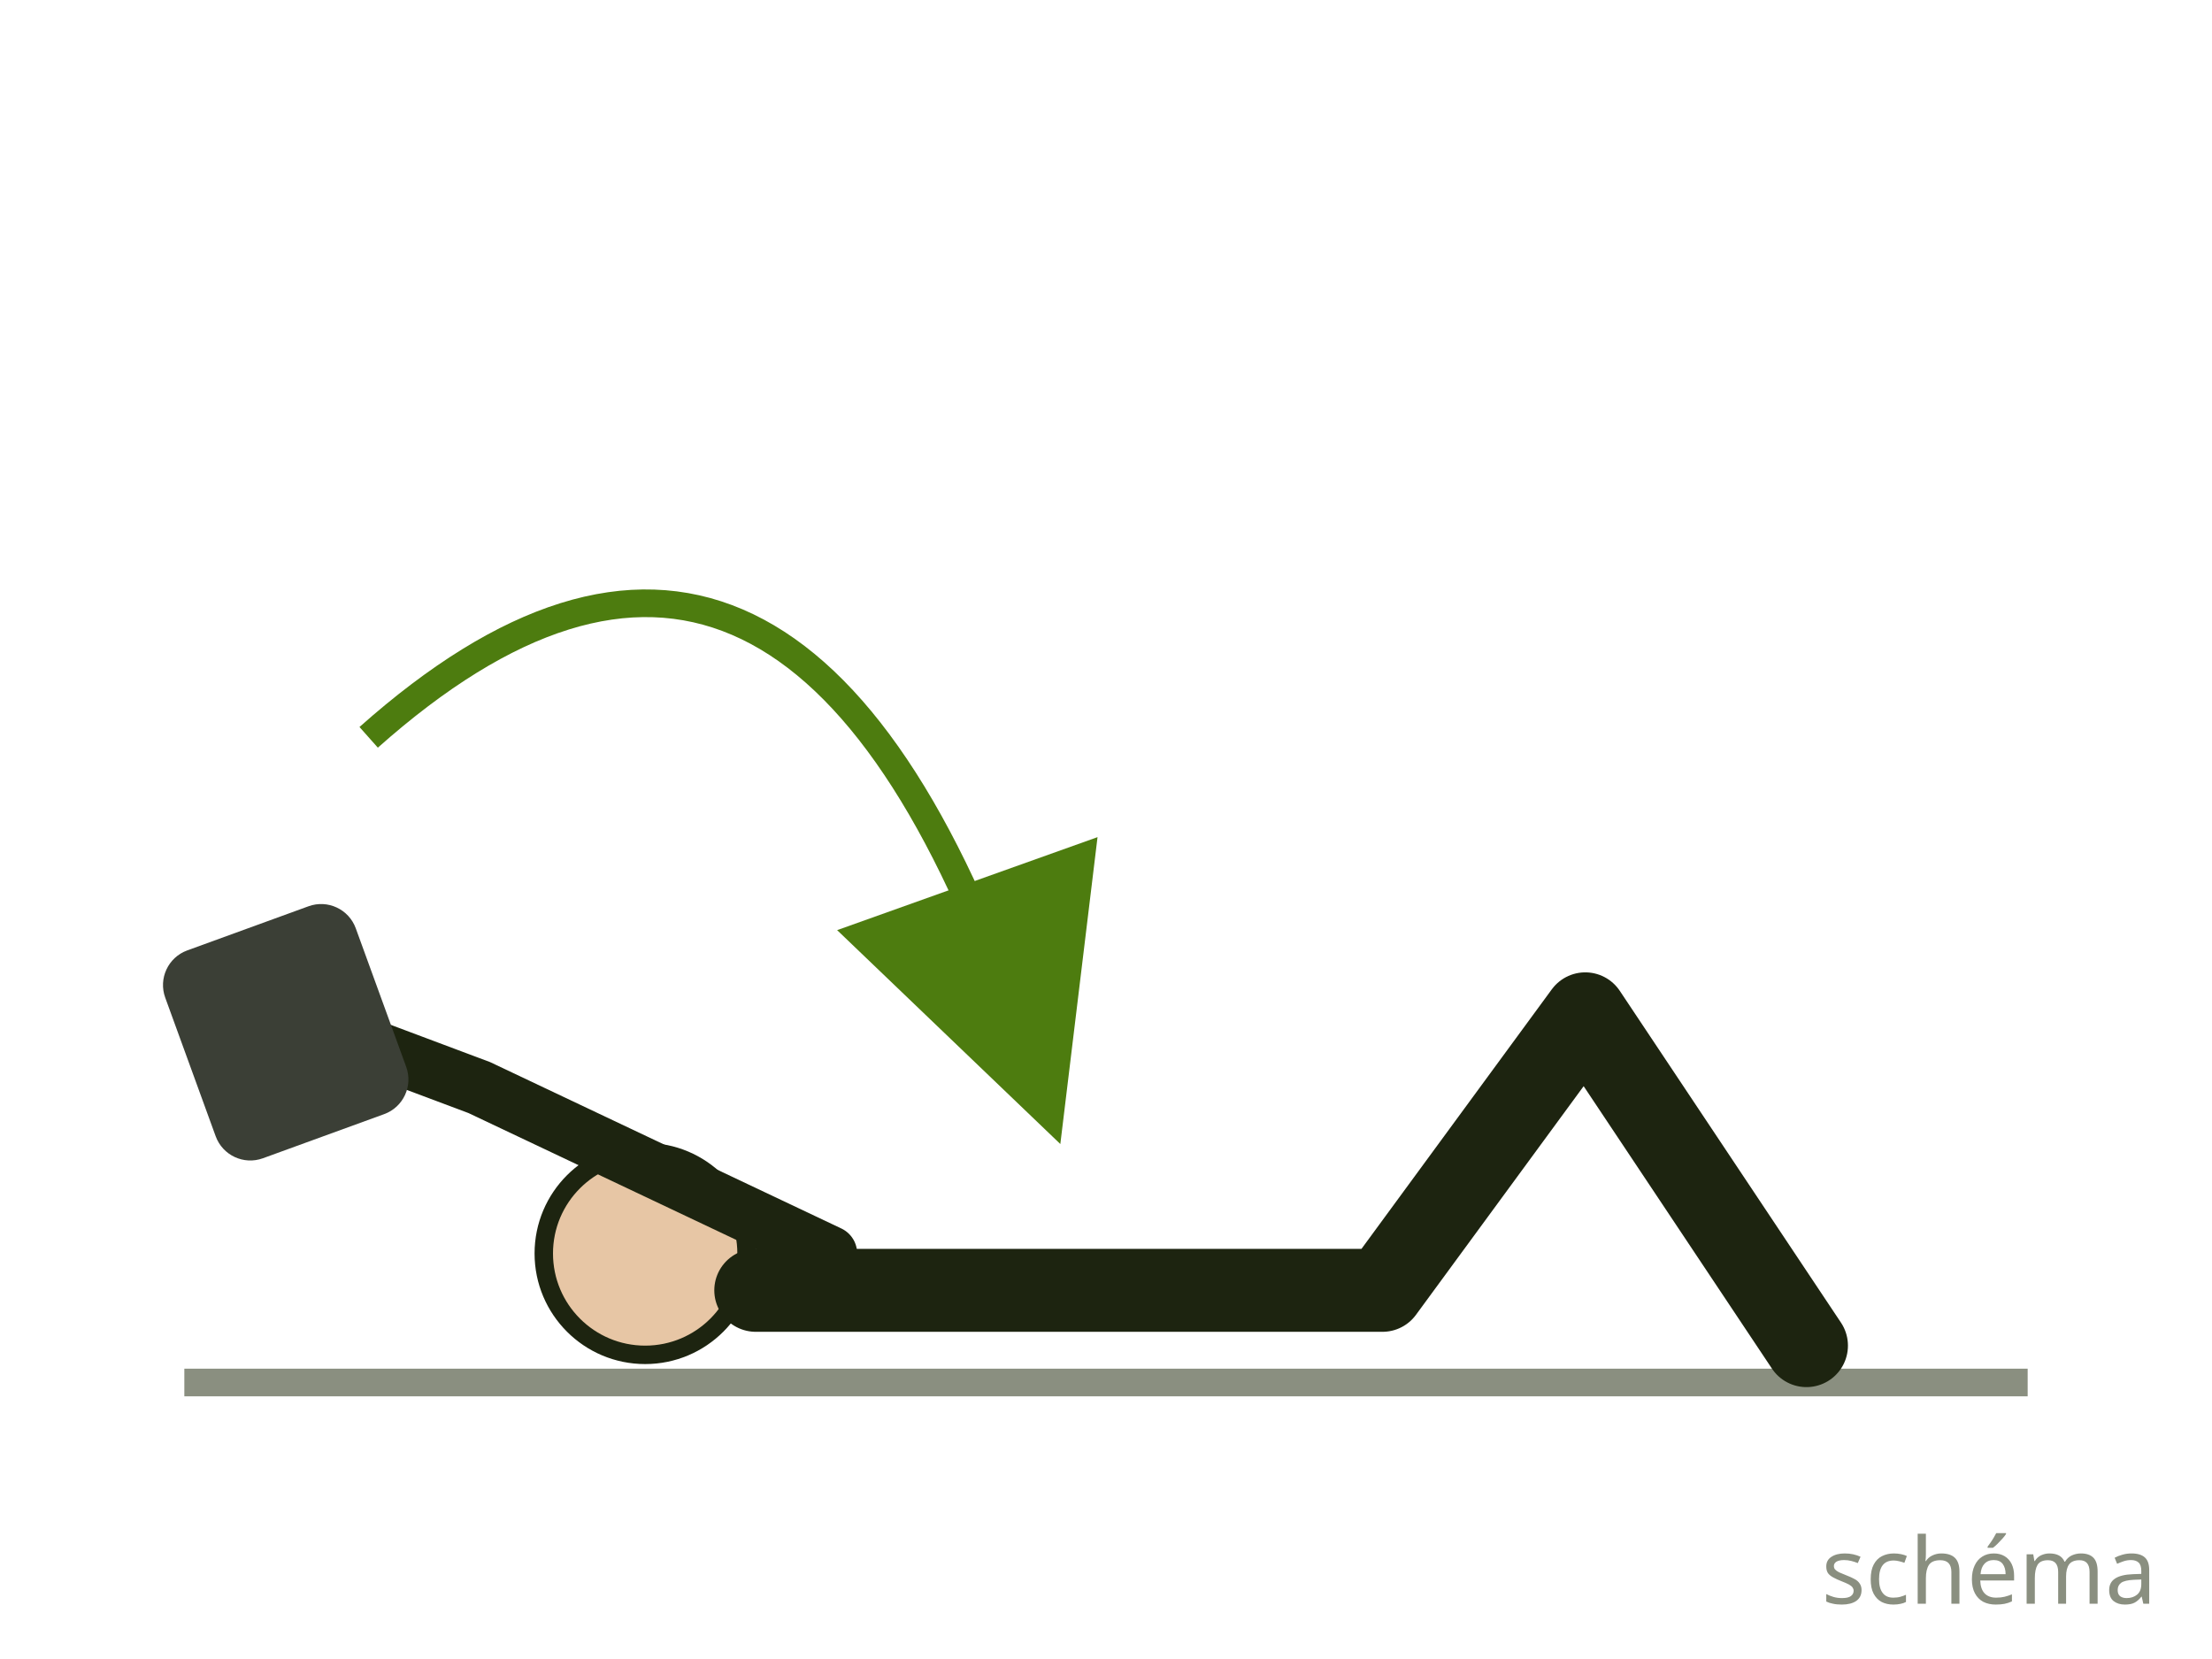
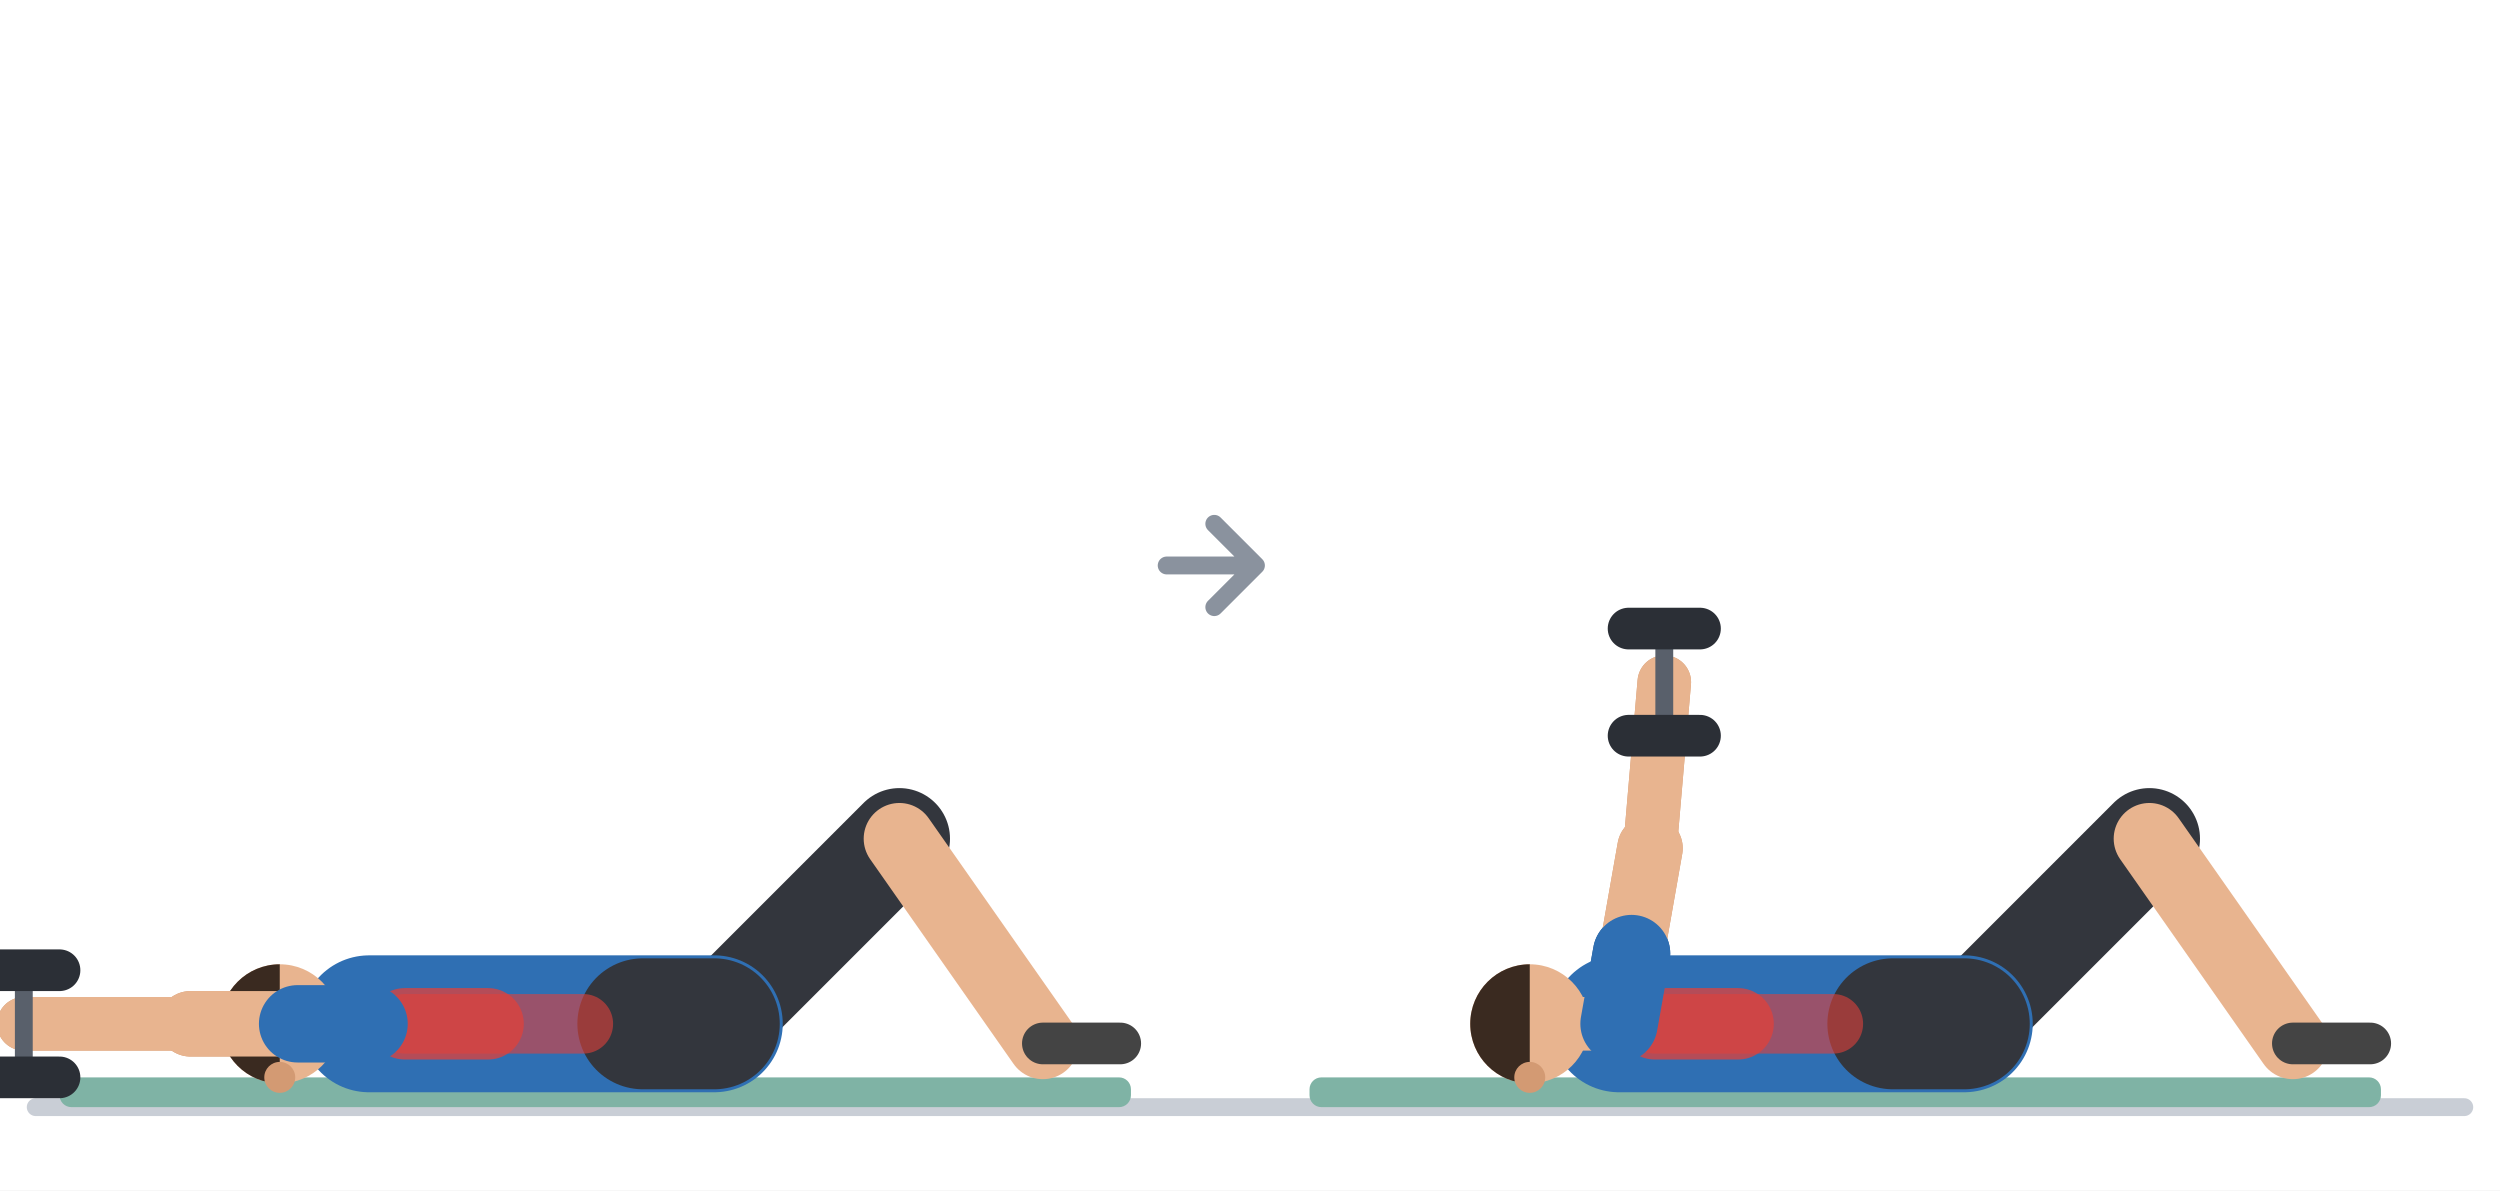
- <svg xmlns="http://www.w3.org/2000/svg" viewBox="0 0 240 180" width="240" height="180">
-   <rect width="240" height="180" fill="#fff" />
-   <defs>
-     <marker id="f" markerWidth="10" markerHeight="10" refX="5" refY="5" orient="auto">
-       <path d="M0 0 L10 5 L0 10 z" fill="#4d7c0f" />
-     </marker>
-   </defs>
-   <line x1="20" y1="150" x2="220" y2="150" stroke="#8a8f80" stroke-width="3" />
-   <circle cx="70" cy="136" r="11" fill="#e7c6a5" stroke="#1d2410" stroke-width="2" />
-   <path d="M82 140 L150 140 L172 110 L196 146" fill="none" stroke="#1d2410" stroke-width="9" stroke-linecap="round" stroke-linejoin="round" />
-   <path d="M90 136 L52 118 L36 112" fill="none" stroke="#1d2410" stroke-width="6" stroke-linecap="round" />
-   <rect x="20" y="100" width="22" height="24" rx="4" fill="#3b3f36" transform="rotate(-20 31 112)" />
-   <path d="M40 80 Q85 40 110 110" fill="none" stroke="#4d7c0f" stroke-width="3" marker-end="url(#f)" />
-   <text x="234" y="174" text-anchor="end" font-size="10" fill="#8a8f80" font-family="sans-serif">schéma</text>
+ <svg xmlns="http://www.w3.org/2000/svg" viewBox="0 0 420 200">
+   <rect width="420" height="200" fill="#fff" />
+   <line x1="6" y1="186" x2="414" y2="186" stroke="#c9ced6" stroke-width="3" stroke-linecap="round" />
+   <g transform="translate(0,0)">
+     <rect x="10" y="181" width="180" height="5" rx="2" fill="#7fb3a5" />
+     <line x1="62.0" y1="172.0" x2="32.0" y2="172.0" stroke="#d39a73" stroke-width="11" stroke-linecap="round" opacity="1" />
+     <line x1="62.0" y1="172.0" x2="50.0" y2="172.0" stroke="#24568c" stroke-width="13" stroke-linecap="round" opacity="1" />
+     <line x1="32.0" y1="172.0" x2="4.0" y2="172.0" stroke="#d39a73" stroke-width="9" stroke-linecap="round" opacity="1" />
+     <line x1="120.0" y1="172.0" x2="151.1" y2="140.9" stroke="#33363d" stroke-width="17" stroke-linecap="round" opacity="1" />
+     <line x1="151.1" y1="140.9" x2="175.2" y2="175.3" stroke="#e8b48f" stroke-width="12" stroke-linecap="round" opacity="1" />
+     <line x1="175.2" y1="175.3" x2="188.2" y2="175.3" stroke="#444" stroke-width="7" stroke-linecap="round" opacity="1" />
+     <line x1="120.0" y1="172.0" x2="62.0" y2="172.0" stroke="#2f6fb3" stroke-width="23" stroke-linecap="round" opacity="1" />
+     <line x1="120.0" y1="172.0" x2="108.0" y2="172.0" stroke="#33363d" stroke-width="22" stroke-linecap="round" opacity="1" />
+     <line x1="62.0" y1="172.0" x2="55.0" y2="172.0" stroke="#e8b48f" stroke-width="9" stroke-linecap="round" opacity="1" />
+     <circle cx="47.0" cy="172.0" r="10" fill="#e8b48f" />
+     <path d="M37.0,172.0 a10,10 0 0 1 20,0" fill="#3a2a20" transform="rotate(270.0 47.0 172.0)" />
+     <circle cx="47.0" cy="181.0" r="2.6" fill="#d39a73" />
+     <line x1="98.0" y1="172.0" x2="68.0" y2="172.0" stroke="#e0403a" stroke-width="10" stroke-linecap="round" opacity="0.6" />
+     <line x1="68.0" y1="172.0" x2="82.0" y2="172.0" stroke="#e0403a" stroke-width="12" stroke-linecap="round" opacity="0.75" />
+     <line x1="62.0" y1="172.0" x2="32.0" y2="172.0" stroke="#e8b48f" stroke-width="11" stroke-linecap="round" opacity="1" />
+     <line x1="62.0" y1="172.0" x2="50.0" y2="172.0" stroke="#2f6fb3" stroke-width="13" stroke-linecap="round" opacity="1" />
+     <line x1="32.0" y1="172.0" x2="4.0" y2="172.0" stroke="#e8b48f" stroke-width="9" stroke-linecap="round" opacity="1" />
+     <line x1="4.0" y1="163.0" x2="4.0" y2="181.0" stroke="#59606b" stroke-width="3" stroke-linecap="round" opacity="1" />
+     <line x1="10.0" y1="163.0" x2="-2.0" y2="163.0" stroke="#2b2f36" stroke-width="7" stroke-linecap="round" opacity="1" />
+     <line x1="10.0" y1="181.0" x2="-2.0" y2="181.0" stroke="#2b2f36" stroke-width="7" stroke-linecap="round" opacity="1" />
+   </g>
+   <path d="M196,95 l14,0 m-6,-7 l7,7 -7,7" stroke="#8a929e" stroke-width="3" fill="none" stroke-linecap="round" stroke-linejoin="round" />
+   <g transform="translate(210,0)">
+     <rect x="10" y="181" width="180" height="5" rx="2" fill="#7fb3a5" />
+     <line x1="62.0" y1="172.0" x2="67.2" y2="142.5" stroke="#d39a73" stroke-width="11" stroke-linecap="round" opacity="1" />
+     <line x1="62.0" y1="172.0" x2="64.1" y2="160.2" stroke="#24568c" stroke-width="13" stroke-linecap="round" opacity="1" />
+     <line x1="67.2" y1="142.5" x2="69.6" y2="114.6" stroke="#d39a73" stroke-width="9" stroke-linecap="round" opacity="1" />
+     <line x1="120.0" y1="172.0" x2="151.1" y2="140.9" stroke="#33363d" stroke-width="17" stroke-linecap="round" opacity="1" />
+     <line x1="151.1" y1="140.9" x2="175.2" y2="175.3" stroke="#e8b48f" stroke-width="12" stroke-linecap="round" opacity="1" />
+     <line x1="175.2" y1="175.3" x2="188.2" y2="175.3" stroke="#444" stroke-width="7" stroke-linecap="round" opacity="1" />
+     <line x1="120.0" y1="172.0" x2="62.0" y2="172.0" stroke="#2f6fb3" stroke-width="23" stroke-linecap="round" opacity="1" />
+     <line x1="120.0" y1="172.0" x2="108.0" y2="172.0" stroke="#33363d" stroke-width="22" stroke-linecap="round" opacity="1" />
+     <line x1="62.0" y1="172.0" x2="55.0" y2="172.0" stroke="#e8b48f" stroke-width="9" stroke-linecap="round" opacity="1" />
+     <circle cx="47.0" cy="172.0" r="10" fill="#e8b48f" />
+     <path d="M37.0,172.0 a10,10 0 0 1 20,0" fill="#3a2a20" transform="rotate(270.0 47.0 172.0)" />
+     <circle cx="47.0" cy="181.0" r="2.6" fill="#d39a73" />
+     <line x1="98.0" y1="172.0" x2="68.0" y2="172.0" stroke="#e0403a" stroke-width="10" stroke-linecap="round" opacity="0.6" />
+     <line x1="68.0" y1="172.0" x2="82.0" y2="172.0" stroke="#e0403a" stroke-width="12" stroke-linecap="round" opacity="0.75" />
+     <line x1="62.0" y1="172.0" x2="67.2" y2="142.5" stroke="#e8b48f" stroke-width="11" stroke-linecap="round" opacity="1" />
+     <line x1="62.0" y1="172.0" x2="64.1" y2="160.2" stroke="#2f6fb3" stroke-width="13" stroke-linecap="round" opacity="1" />
+     <line x1="67.2" y1="142.5" x2="69.6" y2="114.6" stroke="#e8b48f" stroke-width="9" stroke-linecap="round" opacity="1" />
+     <line x1="69.6" y1="105.6" x2="69.6" y2="123.6" stroke="#59606b" stroke-width="3" stroke-linecap="round" opacity="1" />
+     <line x1="75.6" y1="105.6" x2="63.6" y2="105.6" stroke="#2b2f36" stroke-width="7" stroke-linecap="round" opacity="1" />
+     <line x1="75.6" y1="123.6" x2="63.6" y2="123.6" stroke="#2b2f36" stroke-width="7" stroke-linecap="round" opacity="1" />
+   </g>
</svg>
